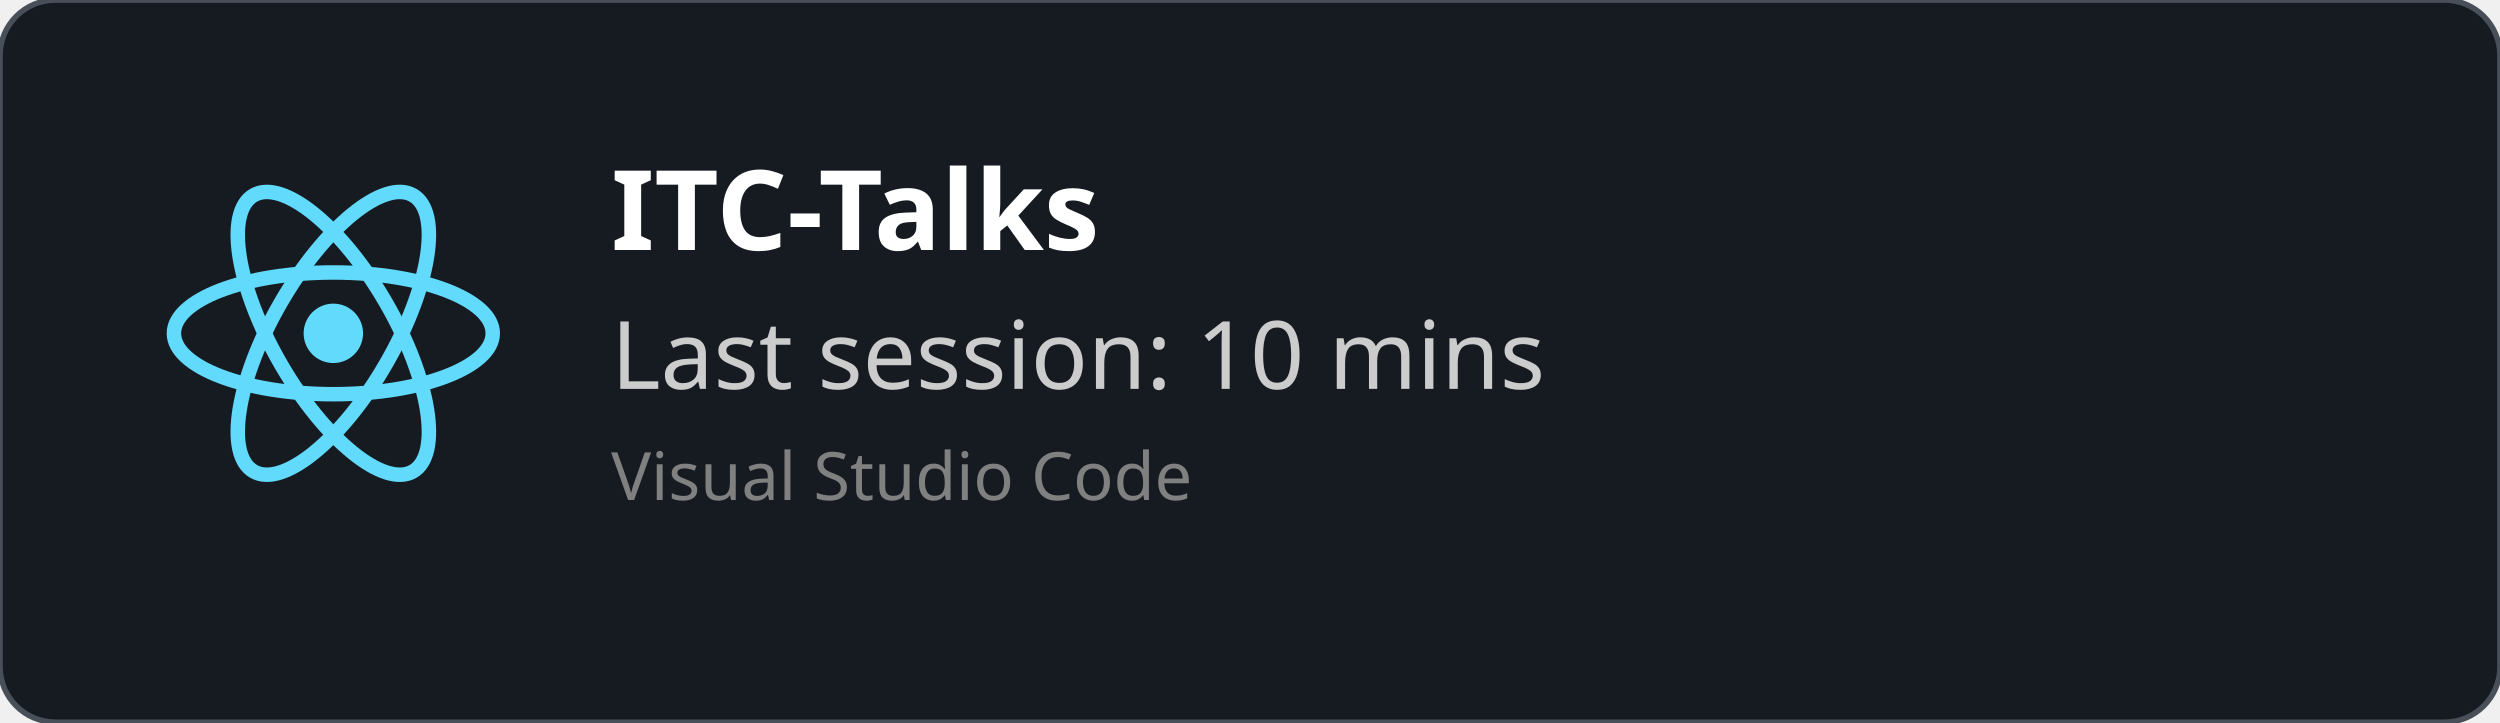
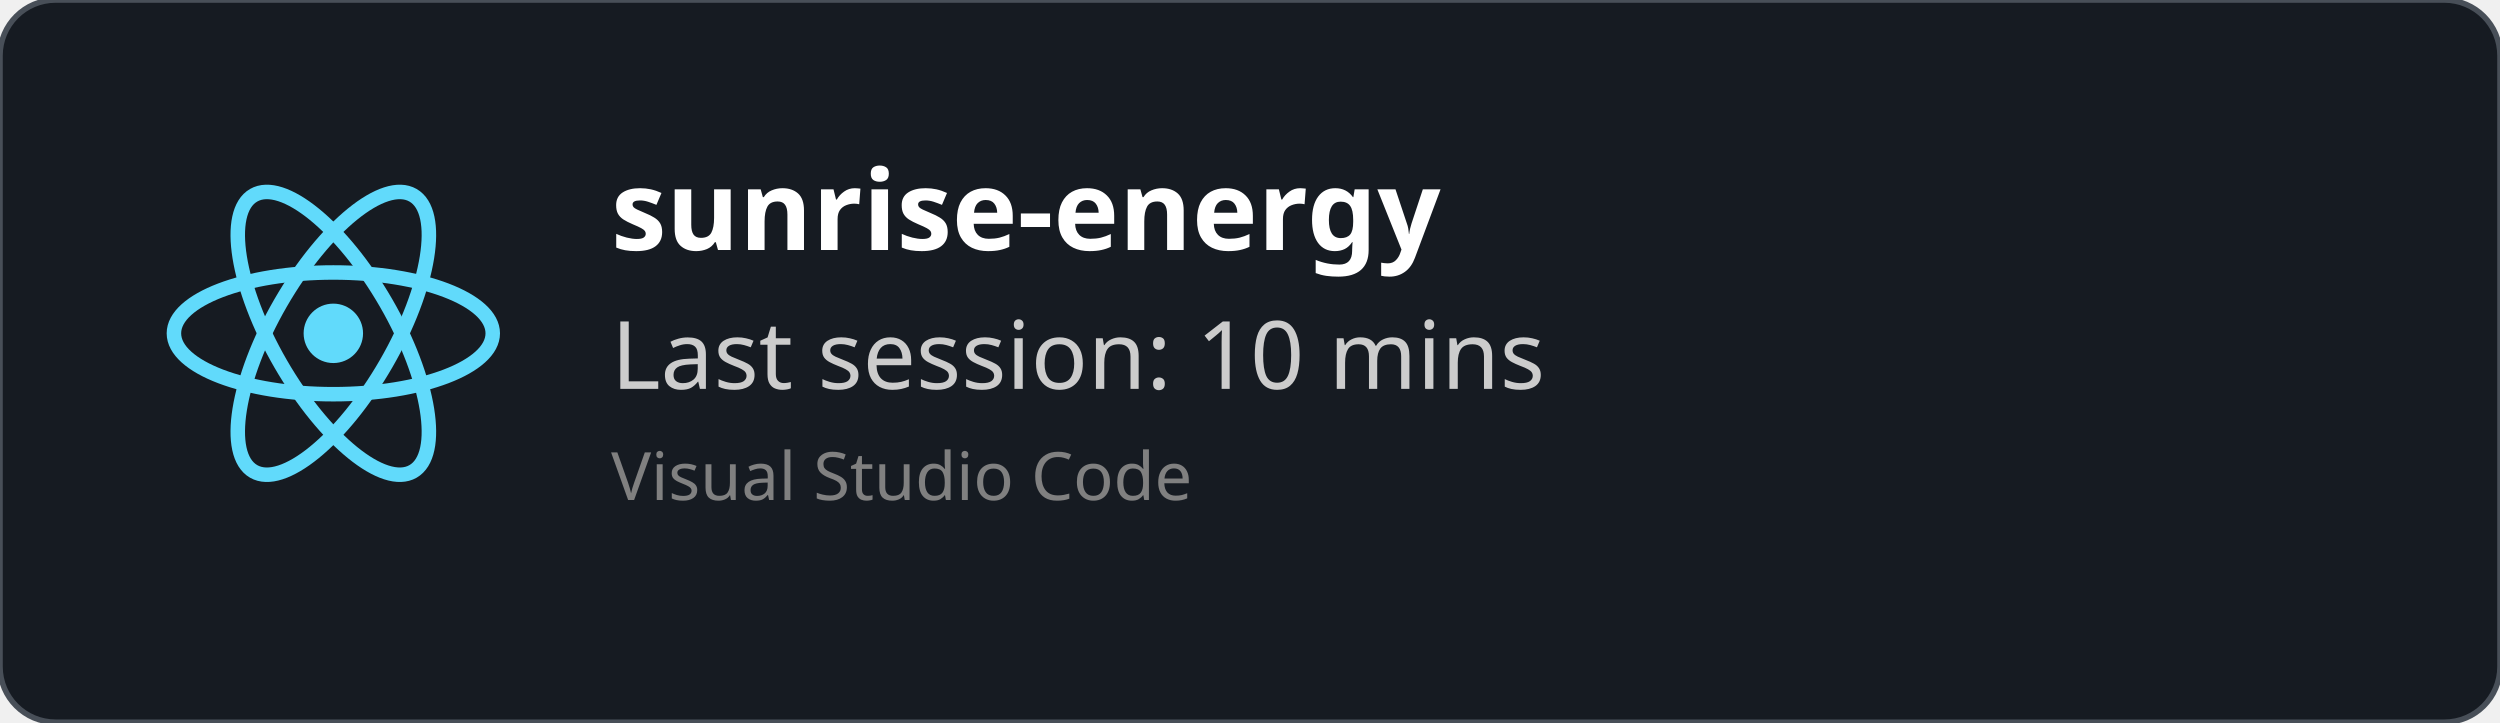
<svg xmlns="http://www.w3.org/2000/svg" width="450" height="130" viewBox="0 0 450 130" fill="none" role="img">
  <style>
    *{
        font-family: 'Segoe UI', Ubuntu, monospace
    }
    </style>
  <defs>
    <clipPath id="horizontalClip" x="20" y="20" width="500" height="200">
      <rect x="90" y="20" width="300" height="50" />
    </clipPath>
  </defs>
  <rect width="450" height="130" fill="rgba(22,27,34)" stroke="#484f58" stroke-width="1" fill-opacity="1" stroke-opacity="1" x="0" y="0" rx="10px" ry="10px">
    </rect>
  <svg height="60" width="60" x="30" y="30" viewBox="-11.5 -10.232 23 20.463">
    <circle cx="0" cy="0" r="2.05" fill="#61dafb" />
    <g stroke="#61dafb" stroke-width="1" fill="none">
      <ellipse rx="11" ry="4.2" />
      <ellipse rx="11" ry="4.2" transform="rotate(60)" />
      <ellipse rx="11" ry="4.2" transform="rotate(120)" />
    </g>
  </svg>
  <text x="110" y="45" font-size="20" clip-path="url(#horizontalClip)" font-weight="bold" font-family="Ubuntu" fill="white">
-     ITC-Talks
+     sunrise-energy
    </text>
  <text x="110" y="70" font-size="17px" font-family="Ubuntu" fill="#ccc">
    Last session: 10 mins
    </text>
  <text x="110" y="90" font-size="12px" font-family="Ubuntu" fill="grey">
    Visual Studio Code
    </text>
</svg>
